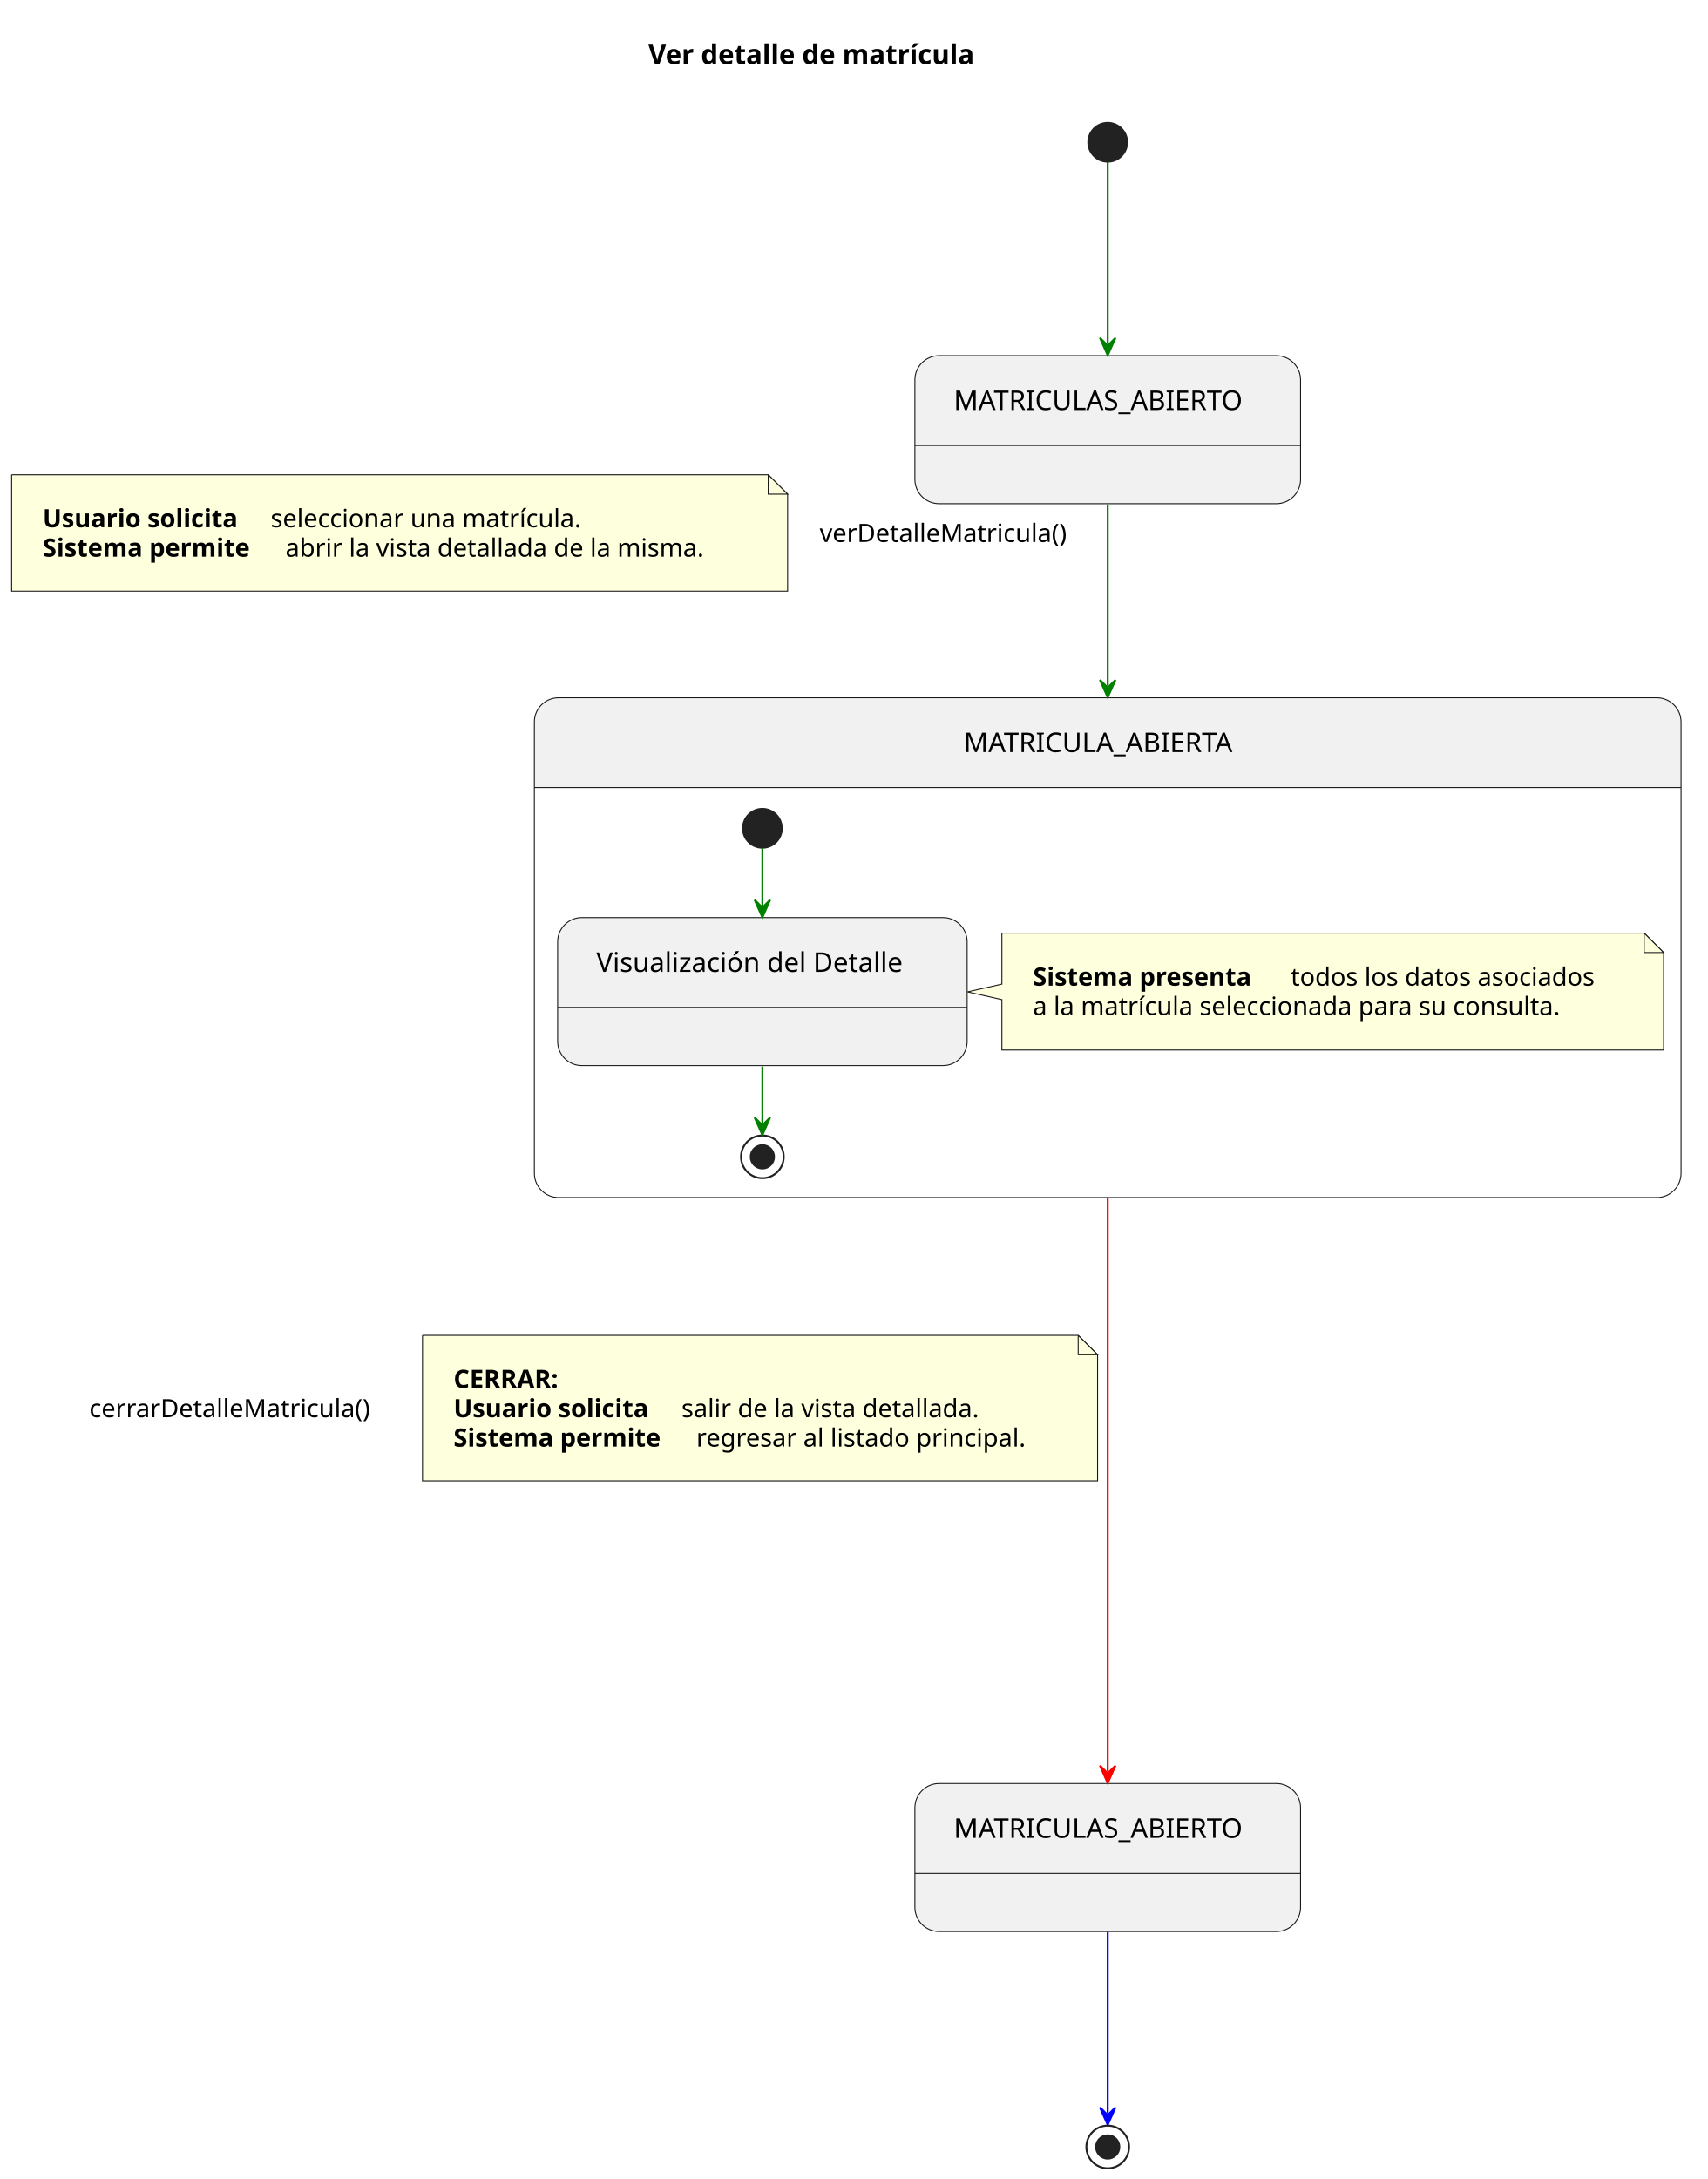
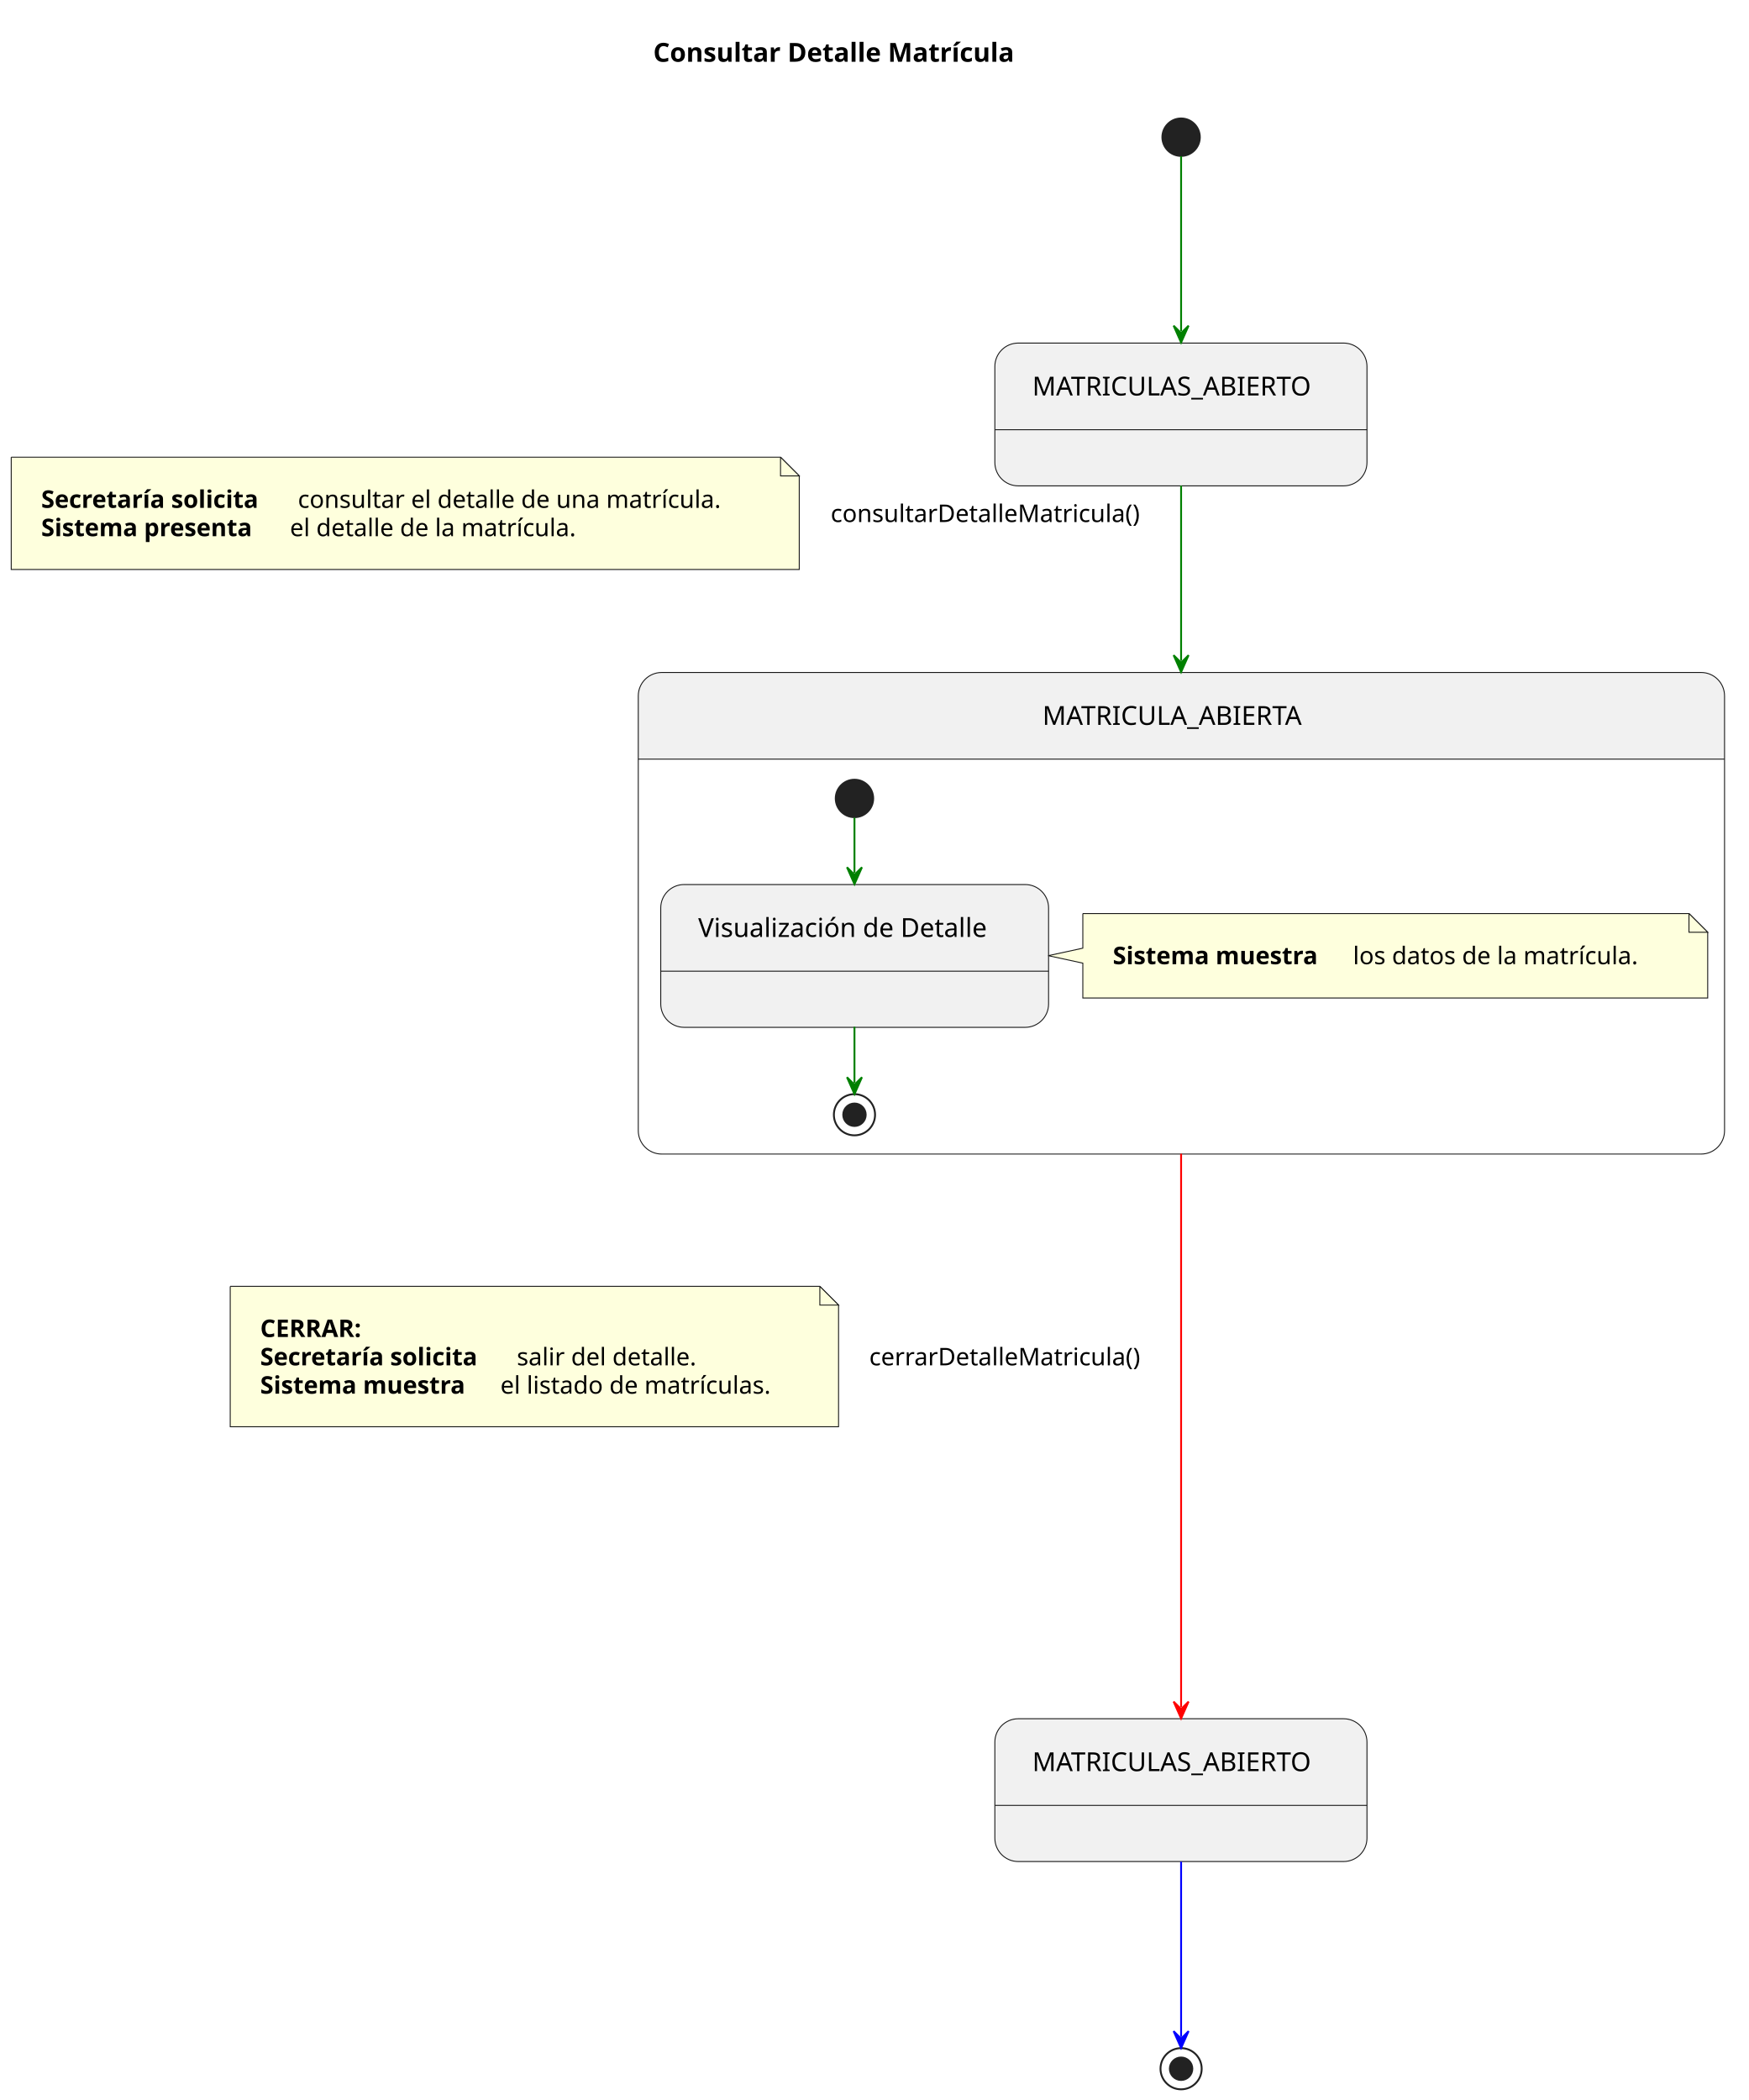
- <svg xmlns="http://www.w3.org/2000/svg" contentStyleType="text/css" data-diagram-type="STATE" height="1123px" preserveAspectRatio="none" style="width:880px;height:1123px;background:#FFFFFF;" version="1.1" viewBox="0 0 880 1123" width="880px" zoomAndPan="magnify">
+ <svg xmlns="http://www.w3.org/2000/svg" contentStyleType="text/css" data-diagram-type="STATE" height="1122px" preserveAspectRatio="none" style="width:934px;height:1122px;background:#FFFFFF;" version="1.1" viewBox="0 0 934 1122" width="934px" zoomAndPan="magnify">
  <defs />
  <g>
    <g class="title" data-source-line="1">
-       <text fill="#000000" font-family="sans-serif" font-size="14" font-weight="bold" lengthAdjust="spacing" textLength="191.065" x="334.242" y="32.995">Ver detalle de matrícula</text>
+       <text fill="#000000" font-family="sans-serif" font-size="14" font-weight="bold" lengthAdjust="spacing" textLength="216.385" x="348.976" y="32.995">Consultar Detalle Matrícula</text>
    </g>
-     <g>
-       <rect fill="#F1F1F1" height="76.297" rx="12.5" ry="12.5" style="stroke:#181818;stroke-width:0.5;" width="198.806" x="471.6" y="183.297" />
-       <line style="stroke:#181818;stroke-width:0.5;" x1="471.6" x2="670.406" y1="229.594" y2="229.594" />
-       <text fill="#000000" font-family="sans-serif" font-size="14" lengthAdjust="spacing" textLength="158.806" x="491.6" y="211.292">MATRICULAS_ABIERTO</text>
+     <g id="MATRICULAS_ABIERTO_INICIAL">
+       <rect fill="#F1F1F1" height="76.297" rx="12.5" ry="12.5" style="stroke:#181818;stroke-width:0.5;" width="198.806" x="531.5" y="183.297" />
+       <line style="stroke:#181818;stroke-width:0.5;" x1="531.5" x2="730.306" y1="229.594" y2="229.594" />
+       <text fill="#000000" font-family="sans-serif" font-size="14" lengthAdjust="spacing" textLength="158.806" x="551.5" y="211.292">MATRICULAS_ABIERTO</text>
    </g>
-     <path d="M287.95,359.597 L854.048,359.597 A12.5,12.5 0 0 1 866.548,372.097 L866.548,405.894 L275.45,405.894 L275.45,372.097 A12.5,12.5 0 0 1 287.95,359.597" fill="#F1F1F1" />
-     <rect fill="none" height="257.597" rx="12.5" ry="12.5" style="stroke:#181818;stroke-width:0.5;" width="591.098" x="275.45" y="359.597" />
-     <line style="stroke:#181818;stroke-width:0.5;" x1="275.45" x2="866.548" y1="405.894" y2="405.894" />
-     <text fill="#000000" font-family="sans-serif" font-size="14" lengthAdjust="spacing" textLength="148.477" x="496.761" y="387.592">MATRICULA_ABIERTA</text>
-     <g>
-       <rect fill="#F1F1F1" height="76.297" rx="12.5" ry="12.5" style="stroke:#181818;stroke-width:0.5;" width="211.09" x="287.45" y="472.894" />
-       <line style="stroke:#181818;stroke-width:0.5;" x1="287.45" x2="498.54" y1="519.191" y2="519.191" />
-       <text fill="#000000" font-family="sans-serif" font-size="14" lengthAdjust="spacing" textLength="171.09" x="307.45" y="500.889">Visualización del Detalle</text>
+     <path d="M353.5,359.297 L908.836,359.297 A12.5,12.5 0 0 1 921.336,371.797 L921.336,405.594 L341,405.594 L341,371.797 A12.5,12.5 0 0 1 353.5,359.297" fill="#F1F1F1" />
+     <rect fill="none" height="257.297" rx="12.5" ry="12.5" style="stroke:#181818;stroke-width:0.5;" width="580.336" x="341" y="359.297" />
+     <line style="stroke:#181818;stroke-width:0.5;" x1="341" x2="921.336" y1="405.594" y2="405.594" />
+     <text fill="#000000" font-family="sans-serif" font-size="14" lengthAdjust="spacing" textLength="148.477" x="556.93" y="387.292">MATRICULA_ABIERTA</text>
+     <g id="MATRICULA_ABIERTA_COMP.VisualizacionDetalle">
+       <rect fill="#F1F1F1" height="76.297" rx="12.5" ry="12.5" style="stroke:#181818;stroke-width:0.5;" width="207.2" x="353" y="472.594" />
+       <line style="stroke:#181818;stroke-width:0.5;" x1="353" x2="560.2" y1="518.891" y2="518.891" />
+       <text fill="#000000" font-family="sans-serif" font-size="14" lengthAdjust="spacing" textLength="167.2" x="373" y="500.589">Visualización de Detalle</text>
    </g>
-     <ellipse cx="392.99" cy="426.894" fill="#222222" rx="10" ry="10" style="stroke:#222222;stroke-width:1;" />
-     <ellipse cx="392.99" cy="596.194" fill="none" rx="11" ry="11" style="stroke:#222222;stroke-width:1;" />
-     <ellipse cx="392.99" cy="596.194" fill="#222222" rx="6" ry="6" style="stroke:#222222;stroke-width:1;" />
-     <g class="entity" data-qualified-name="MATRICULA_ABIERTA_COMP.GMN2" data-source-line="33" id="ent0003">
-       <path d="M516.45,480.914 L516.45,507.194 L498.72,511.194 L516.45,515.194 L516.45,541.179 A0,0 0 0 0 516.45,541.179 L857.548,541.179 A0,0 0 0 0 857.548,541.179 L857.548,490.914 L847.548,480.914 L516.45,480.914 A0,0 0 0 0 516.45,480.914" fill="#FEFFDD" style="stroke:#181818;stroke-width:0.5;" />
-       <path d="M847.548,480.914 L847.548,490.914 L857.548,490.914 L847.548,480.914" fill="#FEFFDD" style="stroke:#181818;stroke-width:0.5;" />
-       <text fill="#000000" font-family="sans-serif" font-size="13" font-weight="bold" lengthAdjust="spacing" textLength="128.762" x="532.45" y="507.981">Sistema presenta</text>
-       <text fill="#000000" font-family="sans-serif" font-size="13" lengthAdjust="spacing" textLength="167.204" x="665.345" y="507.981">todos los datos asociados</text>
-       <text fill="#000000" font-family="sans-serif" font-size="13" lengthAdjust="spacing" textLength="294.353" x="532.45" y="523.114">a la matrícula seleccionada para su consulta.</text>
+     <ellipse cx="456.5" cy="426.594" fill="#222222" rx="10" ry="10" style="stroke:#222222;stroke-width:1;" />
+     <ellipse cx="456.5" cy="595.594" fill="none" rx="11" ry="11" style="stroke:#222222;stroke-width:1;" />
+     <ellipse cx="456.5" cy="595.594" fill="#222222" rx="6" ry="6" style="stroke:#222222;stroke-width:1;" />
+     <g class="entity" data-entity="GMN2" data-source-line="23" data-uid="ent0003" id="entity_GMN2">
+       <path d="M578.5,488.094 L578.5,506.594 L560.02,510.594 L578.5,514.594 L578.5,533.227 A0,0 0 0 0 578.5,533.227 L912.336,533.227 A0,0 0 0 0 912.336,533.227 L912.336,498.094 L902.336,488.094 L578.5,488.094 A0,0 0 0 0 578.5,488.094" fill="#FEFFDD" style="stroke:#181818;stroke-width:0.5;" />
+       <path d="M902.336,488.094 L902.336,498.094 L912.336,498.094 L902.336,488.094" fill="#FEFFDD" style="stroke:#181818;stroke-width:0.5;" />
+       <text fill="#000000" font-family="sans-serif" font-size="13" font-weight="bold" lengthAdjust="spacing" textLength="124.186" x="594.5" y="515.161">Sistema muestra</text>
+       <text fill="#000000" font-family="sans-serif" font-size="13" lengthAdjust="spacing" textLength="164.519" x="722.818" y="515.161">los datos de la matrícula.</text>
    </g>
-     <g class="link" data-entity-1="ent0005" data-entity-2="ent0005" data-link-type="dependency" data-source-line="29" id="lnk6">
-       <path d="M392.99,437.214 C392.99,446.164 392.99,453.704 392.99,466.754" fill="none" id="*start*MATRICULA_ABIERTA_COMP-to-VisualizacionDetalle" style="stroke:#008000;stroke-width:1;" />
-       <polygon fill="#008000" points="392.99,472.754,396.99,463.754,392.99,467.754,388.99,463.754,392.99,472.754" style="stroke:#008000;stroke-width:1;" />
+     <g class="link" data-entity-1=".start.MATRICULA_ABIERTA_COMP" data-entity-2="VisualizacionDetalle" data-source-line="21" data-uid="lnk6" id="link_.start.MATRICULA_ABIERTA_COMP_VisualizacionDetalle">
+       <path d="M456.5,436.894 C456.5,445.834 456.5,453.344 456.5,466.374" fill="none" id="*start*MATRICULA_ABIERTA_COMP-to-VisualizacionDetalle" style="stroke:#008000;stroke-width:1;" />
+       <polygon fill="#008000" points="456.5,472.374,460.5,463.374,456.5,467.374,452.5,463.374,456.5,472.374" style="stroke:#008000;stroke-width:1;" />
    </g>
-     <g class="link" data-entity-1="ent0005" data-entity-2="ent0007" data-link-type="dependency" data-source-line="38" id="lnk8">
-       <path d="M392.99,549.634 C392.99,562.484 392.99,569.824 392.99,578.904" fill="none" id="VisualizacionDetalle-to-*end*MATRICULA_ABIERTA_COMP" style="stroke:#008000;stroke-width:1;" />
-       <polygon fill="#008000" points="392.99,584.904,396.99,575.904,392.99,579.904,388.99,575.904,392.99,584.904" style="stroke:#008000;stroke-width:1;" />
+     <g class="link" data-entity-1="VisualizacionDetalle" data-entity-2=".end.MATRICULA_ABIERTA_COMP" data-source-line="25" data-uid="lnk8" id="link_VisualizacionDetalle_.end.MATRICULA_ABIERTA_COMP">
+       <path d="M456.5,548.614 C456.5,561.704 456.5,569.354 456.5,578.554" fill="none" id="VisualizacionDetalle-to-*end*MATRICULA_ABIERTA_COMP" style="stroke:#008000;stroke-width:1;" />
+       <polygon fill="#008000" points="456.5,584.554,460.5,575.554,456.5,579.554,452.5,575.554,456.5,584.554" style="stroke:#008000;stroke-width:1;" />
    </g>
-     <g>
-       <rect fill="#F1F1F1" height="76.297" rx="12.5" ry="12.5" style="stroke:#181818;stroke-width:0.5;" width="198.806" x="471.6" y="919.187" />
-       <line style="stroke:#181818;stroke-width:0.5;" x1="471.6" x2="670.406" y1="965.484" y2="965.484" />
-       <text fill="#000000" font-family="sans-serif" font-size="14" lengthAdjust="spacing" textLength="158.806" x="491.6" y="947.182">MATRICULAS_ABIERTO</text>
+     <g id="MATRICULAS_ABIERTO_FINAL">
+       <rect fill="#F1F1F1" height="76.297" rx="12.5" ry="12.5" style="stroke:#181818;stroke-width:0.5;" width="198.806" x="531.5" y="918.297" />
+       <line style="stroke:#181818;stroke-width:0.5;" x1="531.5" x2="730.306" y1="964.594" y2="964.594" />
+       <text fill="#000000" font-family="sans-serif" font-size="14" lengthAdjust="spacing" textLength="158.806" x="551.5" y="946.292">MATRICULAS_ABIERTO</text>
    </g>
-     <ellipse cx="571" cy="73.297" fill="#222222" rx="10" ry="10" style="stroke:#222222;stroke-width:1;" />
-     <ellipse cx="571" cy="1106.487" fill="none" rx="11" ry="11" style="stroke:#222222;stroke-width:1;" />
-     <ellipse cx="571" cy="1106.487" fill="#222222" rx="6" ry="6" style="stroke:#222222;stroke-width:1;" />
-     <g class="link" data-entity-1="ent0002" data-entity-2="ent0002" data-link-type="dependency" data-source-line="15" id="lnk3">
-       <path d="M571,83.477 C571,103.677 571,143.747 571,177.107" fill="none" id="*start*-to-MATRICULAS_ABIERTO_INICIAL" style="stroke:#008000;stroke-width:1;" />
-       <polygon fill="#008000" points="571,183.107,575,174.107,571,178.107,567,174.107,571,183.107" style="stroke:#008000;stroke-width:1;" />
+     <ellipse cx="631" cy="73.297" fill="#222222" rx="10" ry="10" style="stroke:#222222;stroke-width:1;" />
+     <ellipse cx="631" cy="1105.297" fill="none" rx="11" ry="11" style="stroke:#222222;stroke-width:1;" />
+     <ellipse cx="631" cy="1105.297" fill="#222222" rx="6" ry="6" style="stroke:#222222;stroke-width:1;" />
+     <g class="link" data-entity-1=".start." data-entity-2="MATRICULAS_ABIERTO_INICIAL" data-source-line="11" data-uid="lnk3" id="link_.start._MATRICULAS_ABIERTO_INICIAL">
+       <path d="M631,83.467 C631,103.647 631,143.677 631,176.997" fill="none" id="*start*-to-MATRICULAS_ABIERTO_INICIAL" style="stroke:#008000;stroke-width:1;" />
+       <polygon fill="#008000" points="631,182.997,635,173.997,631,177.997,627,173.997,631,182.997" style="stroke:#008000;stroke-width:1;" />
    </g>
-     <g class="link" data-entity-1="ent0002" data-entity-2="ent0003" data-link-type="dependency" data-source-line="18" id="lnk4">
-       <path d="M571,259.977 C571,286.397 571,317.117 571,353.387" fill="none" id="MATRICULAS_ABIERTO_INICIAL-to-MATRICULA_ABIERTA_COMP" style="stroke:#008000;stroke-width:1;" />
-       <polygon fill="#008000" points="571,359.387,575,350.387,571,354.387,567,350.387,571,359.387" style="stroke:#008000;stroke-width:1;" />
-       <path d="M6,244.677 L6,304.677 L406,304.677 L406,254.677 L396,244.677 L6,244.677" fill="#FEFFDD" style="stroke:#181818;stroke-width:0.5;" />
-       <path d="M396,244.677 L396,254.677 L406,254.677 L396,244.677" fill="#FEFFDD" style="stroke:#181818;stroke-width:0.5;" />
-       <text fill="#000000" font-family="sans-serif" font-size="13" font-weight="bold" lengthAdjust="spacing" textLength="113.376" x="22" y="271.744">Usuario solicita</text>
-       <text fill="#000000" font-family="sans-serif" font-size="13" lengthAdjust="spacing" textLength="172.282" x="139.508" y="271.744">seleccionar una matrícula.</text>
-       <text fill="#000000" font-family="sans-serif" font-size="13" font-weight="bold" lengthAdjust="spacing" textLength="120.999" x="22" y="286.877">Sistema permite</text>
-       <text fill="#000000" font-family="sans-serif" font-size="13" lengthAdjust="spacing" textLength="234.394" x="147.131" y="286.877">abrir la vista detallada de la misma.</text>
-       <text fill="#000000" font-family="sans-serif" font-size="13" lengthAdjust="spacing" textLength="137.674" x="422.525" y="279.31">verDetalleMatricula()</text>
+     <g class="link" data-entity-1="MATRICULAS_ABIERTO_INICIAL" data-entity-2="MATRICULA_ABIERTA_COMP" data-source-line="13" data-uid="lnk4" id="link_MATRICULAS_ABIERTO_INICIAL_MATRICULA_ABIERTA_COMP">
+       <path d="M631,259.477 C631,285.887 631,316.697 631,353.057" fill="none" id="MATRICULAS_ABIERTO_INICIAL-to-MATRICULA_ABIERTA_COMP" style="stroke:#008000;stroke-width:1;" />
+       <polygon fill="#008000" points="631,359.057,635,350.057,631,354.057,627,350.057,631,359.057" style="stroke:#008000;stroke-width:1;" />
+       <path d="M6,244.267 L6,304.267 L427,304.267 L427,254.267 L417,244.267 L6,244.267" fill="#FEFFDD" style="stroke:#181818;stroke-width:0.5;" />
+       <path d="M417,244.267 L417,254.267 L427,254.267 L417,244.267" fill="#FEFFDD" style="stroke:#181818;stroke-width:0.5;" />
+       <text fill="#000000" font-family="sans-serif" font-size="13" font-weight="bold" lengthAdjust="spacing" textLength="132.996" x="22" y="271.334">Secretaría solicita</text>
+       <text fill="#000000" font-family="sans-serif" font-size="13" lengthAdjust="spacing" textLength="243.655" x="159.128" y="271.334">consultar el detalle de una matrícula.</text>
+       <text fill="#000000" font-family="sans-serif" font-size="13" font-weight="bold" lengthAdjust="spacing" textLength="128.762" x="22" y="286.467">Sistema presenta</text>
+       <text fill="#000000" font-family="sans-serif" font-size="13" lengthAdjust="spacing" textLength="166.283" x="154.894" y="286.467">el detalle de la matrícula.</text>
+       <text fill="#000000" font-family="sans-serif" font-size="13" lengthAdjust="spacing" textLength="177.011" x="443.783" y="278.9">consultarDetalleMatricula()</text>
    </g>
-     <g class="link" data-entity-1="ent0003" data-entity-2="ent0004" data-link-type="dependency" data-source-line="45" id="lnk9">
-       <path d="M571,617.467 C571,718.997 571,847.837 571,912.937" fill="none" id="MATRICULA_ABIERTA_COMP-to-MATRICULAS_ABIERTO_FINAL" style="stroke:#FF0000;stroke-width:1;" />
-       <polygon fill="#FF0000" points="571,918.937,575,909.937,571,913.937,567,909.937,571,918.937" style="stroke:#FF0000;stroke-width:1;" />
-       <text fill="#000000" font-family="sans-serif" font-size="13" lengthAdjust="spacing" textLength="155.784" x="46" y="730.397">cerrarDetalleMatricula()</text>
-       <path d="M217.784,688.197 L217.784,763.197 L565.784,763.197 L565.784,698.197 L555.784,688.197 L217.784,688.197" fill="#FEFFDD" style="stroke:#181818;stroke-width:0.5;" />
-       <path d="M555.784,688.197 L555.784,698.197 L565.784,698.197 L555.784,688.197" fill="#FEFFDD" style="stroke:#181818;stroke-width:0.5;" />
-       <text fill="#000000" font-family="sans-serif" font-size="13" font-weight="bold" lengthAdjust="spacing" textLength="63.711" x="233.784" y="715.264">CERRAR:</text>
-       <text fill="#000000" font-family="sans-serif" font-size="13" font-weight="bold" lengthAdjust="spacing" textLength="113.376" x="233.784" y="730.397">Usuario solicita</text>
-       <text fill="#000000" font-family="sans-serif" font-size="13" lengthAdjust="spacing" textLength="167.661" x="351.292" y="730.397">salir de la vista detallada.</text>
-       <text fill="#000000" font-family="sans-serif" font-size="13" font-weight="bold" lengthAdjust="spacing" textLength="120.999" x="233.784" y="745.529">Sistema permite</text>
-       <text fill="#000000" font-family="sans-serif" font-size="13" lengthAdjust="spacing" textLength="182.432" x="358.916" y="745.529">regresar al listado principal.</text>
+     <g class="link" data-entity-1="MATRICULA_ABIERTA_COMP" data-entity-2="MATRICULAS_ABIERTO_FINAL" data-source-line="28" data-uid="lnk9" id="link_MATRICULA_ABIERTA_COMP_MATRICULAS_ABIERTO_FINAL">
+       <path d="M631,616.437 C631,718.017 631,847.117 631,912.137" fill="none" id="MATRICULA_ABIERTA_COMP-to-MATRICULAS_ABIERTO_FINAL" style="stroke:#FF0000;stroke-width:1;" />
+       <polygon fill="#FF0000" points="631,918.137,635,909.137,631,913.137,627,909.137,631,918.137" style="stroke:#FF0000;stroke-width:1;" />
+       <path d="M123,687.287 L123,762.287 L448,762.287 L448,697.287 L438,687.287 L123,687.287" fill="#FEFFDD" style="stroke:#181818;stroke-width:0.5;" />
+       <path d="M438,687.287 L438,697.287 L448,697.287 L438,687.287" fill="#FEFFDD" style="stroke:#181818;stroke-width:0.5;" />
+       <text fill="#000000" font-family="sans-serif" font-size="13" font-weight="bold" lengthAdjust="spacing" textLength="63.711" x="139" y="714.354">CERRAR:</text>
+       <text fill="#000000" font-family="sans-serif" font-size="13" font-weight="bold" lengthAdjust="spacing" textLength="132.996" x="139" y="729.487">Secretaría solicita</text>
+       <text fill="#000000" font-family="sans-serif" font-size="13" lengthAdjust="spacing" textLength="104.102" x="276.128" y="729.487">salir del detalle.</text>
+       <text fill="#000000" font-family="sans-serif" font-size="13" font-weight="bold" lengthAdjust="spacing" textLength="124.186" x="139" y="744.619">Sistema muestra</text>
+       <text fill="#000000" font-family="sans-serif" font-size="13" lengthAdjust="spacing" textLength="156.076" x="267.318" y="744.619">el listado de matrículas.</text>
+       <text fill="#000000" font-family="sans-serif" font-size="13" lengthAdjust="spacing" textLength="155.784" x="464.394" y="729.487">cerrarDetalleMatricula()</text>
    </g>
-     <g class="link" data-entity-1="ent0004" data-entity-2="ent0010" data-link-type="dependency" data-source-line="53" id="lnk11">
-       <path d="M571,995.747 C571,1028.717 571,1068.137 571,1089.067" fill="none" id="MATRICULAS_ABIERTO_FINAL-to-*end*" style="stroke:#0000FF;stroke-width:1;" />
-       <polygon fill="#0000FF" points="571,1095.067,575,1086.067,571,1090.067,567,1086.067,571,1095.067" style="stroke:#0000FF;stroke-width:1;" />
+     <g class="link" data-entity-1="MATRICULAS_ABIERTO_FINAL" data-entity-2=".end." data-source-line="35" data-uid="lnk11" id="link_MATRICULAS_ABIERTO_FINAL_.end.">
+       <path d="M631,994.667 C631,1027.777 631,1067.457 631,1088.217" fill="none" id="MATRICULAS_ABIERTO_FINAL-to-*end*" style="stroke:#0000FF;stroke-width:1;" />
+       <polygon fill="#0000FF" points="631,1094.217,635,1085.217,631,1089.217,627,1085.217,631,1094.217" style="stroke:#0000FF;stroke-width:1;" />
    </g>
  </g>
</svg>
